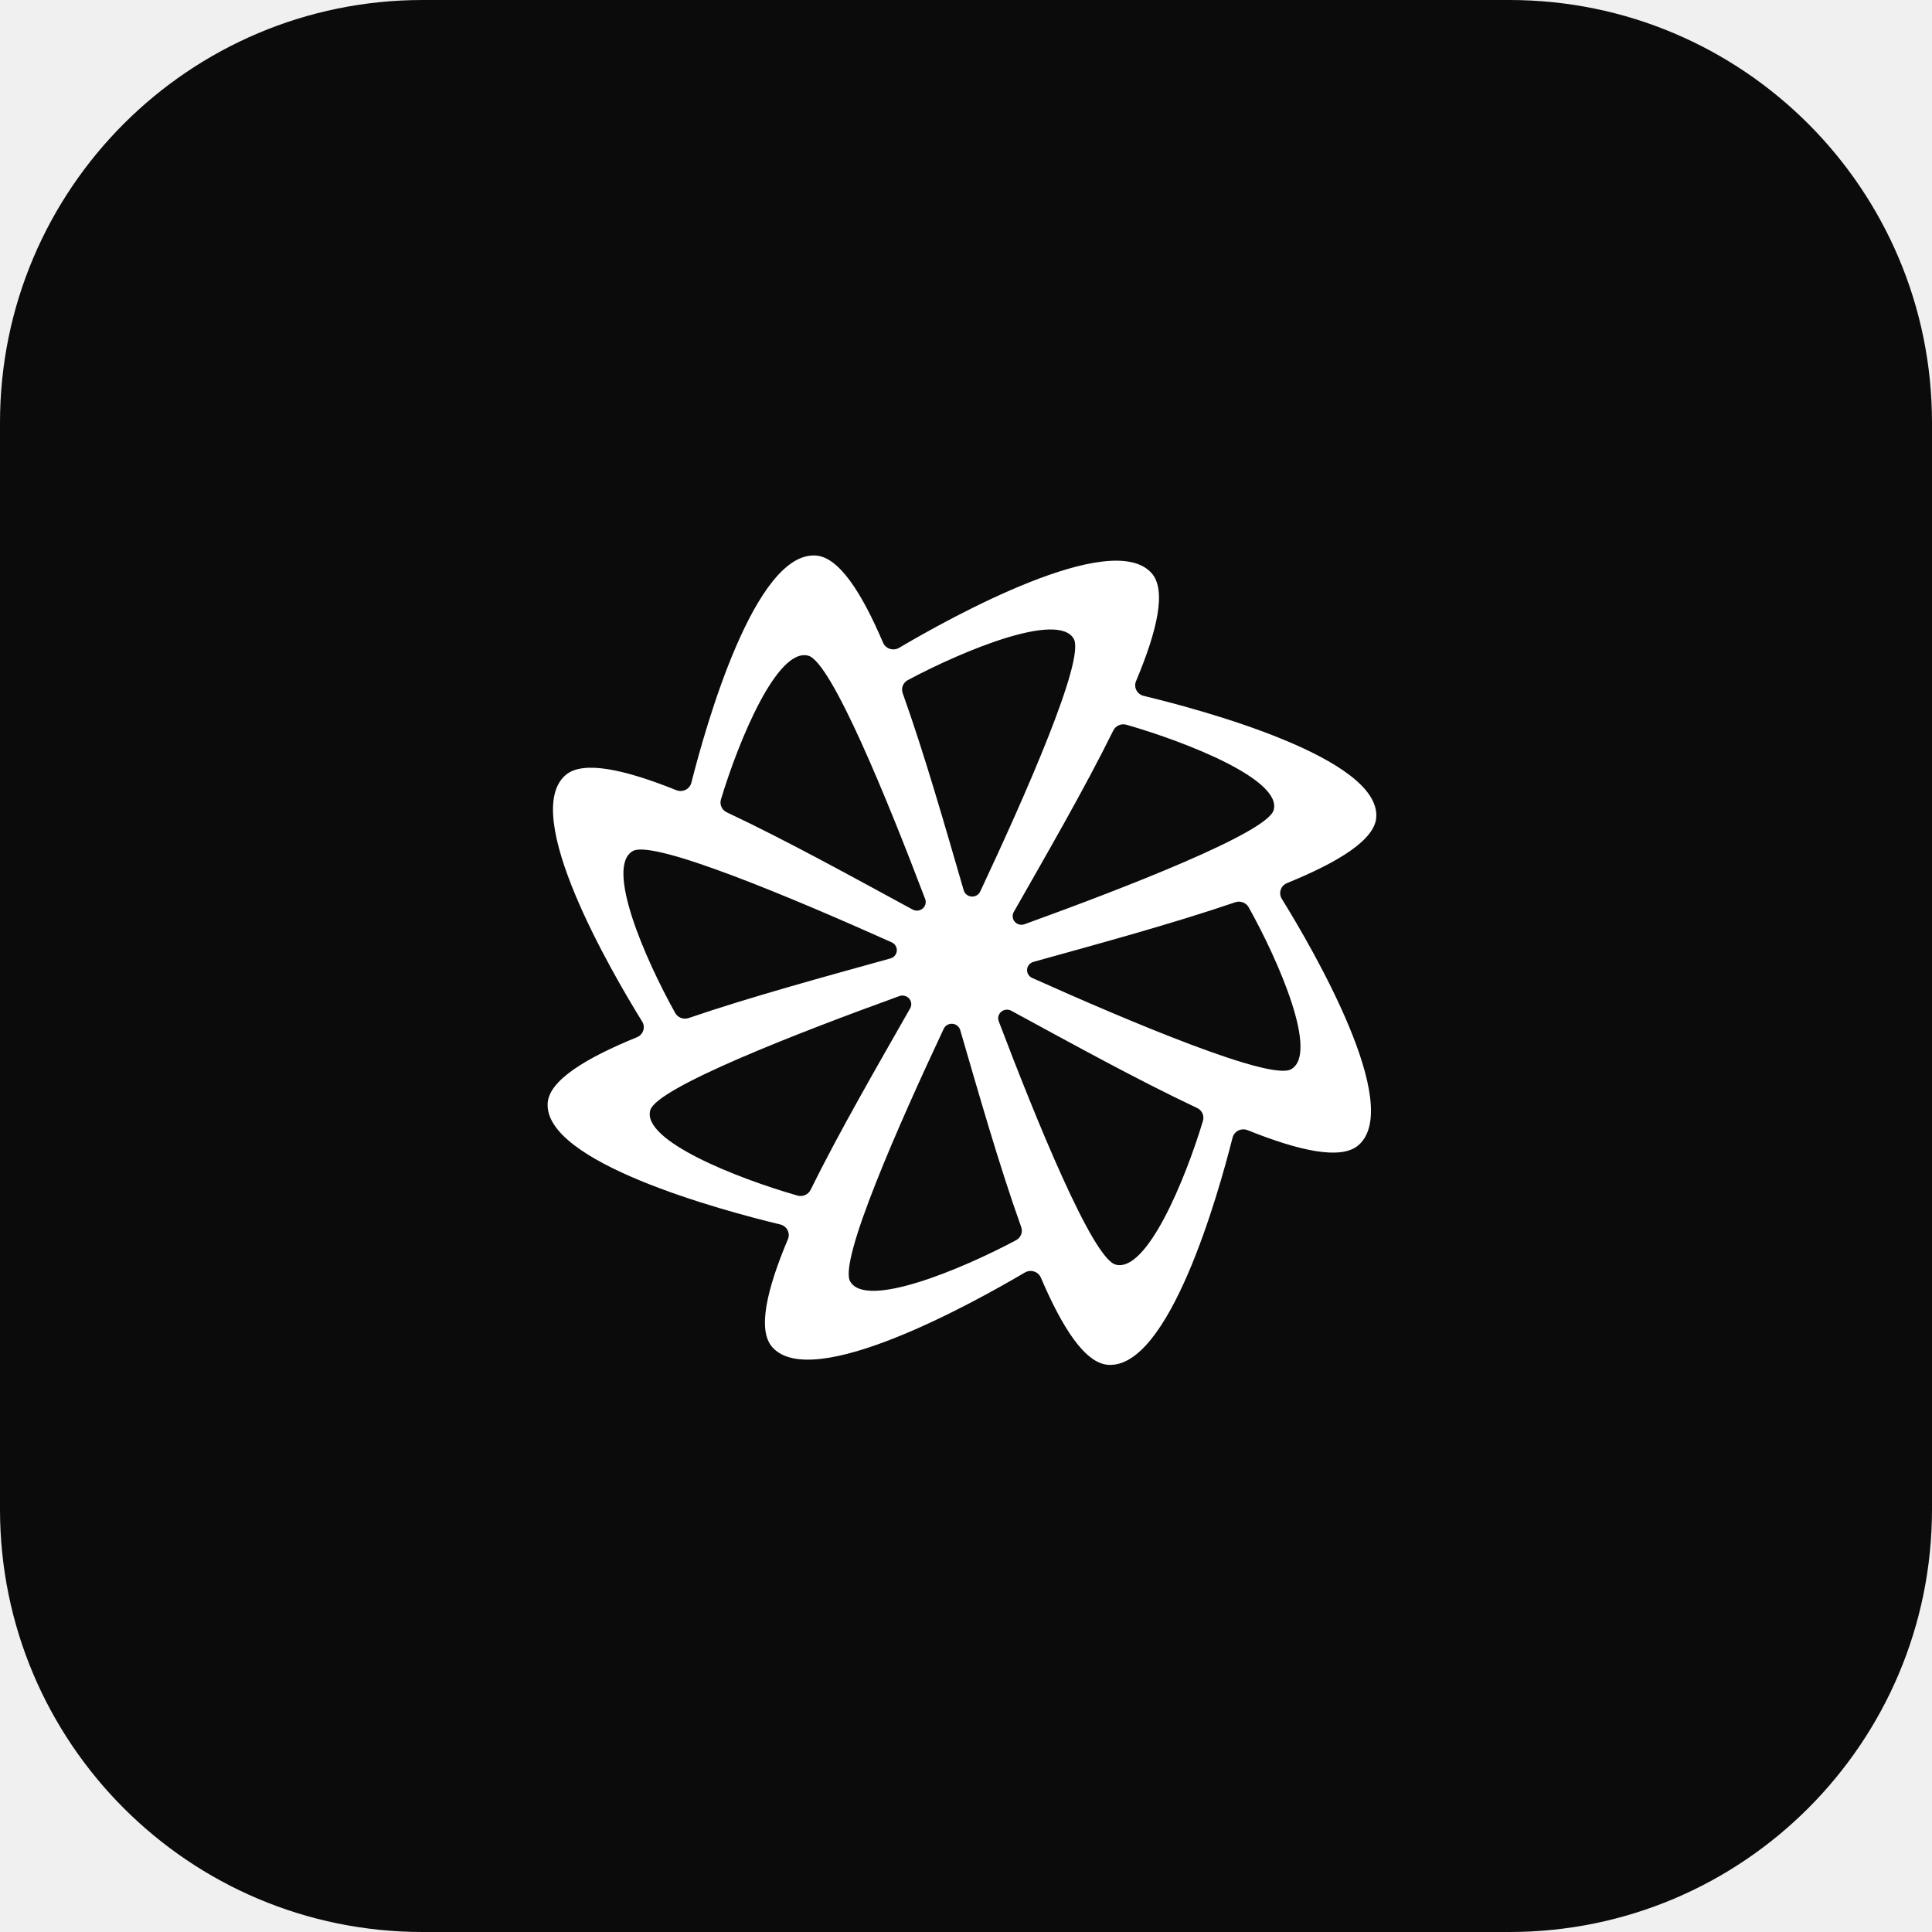
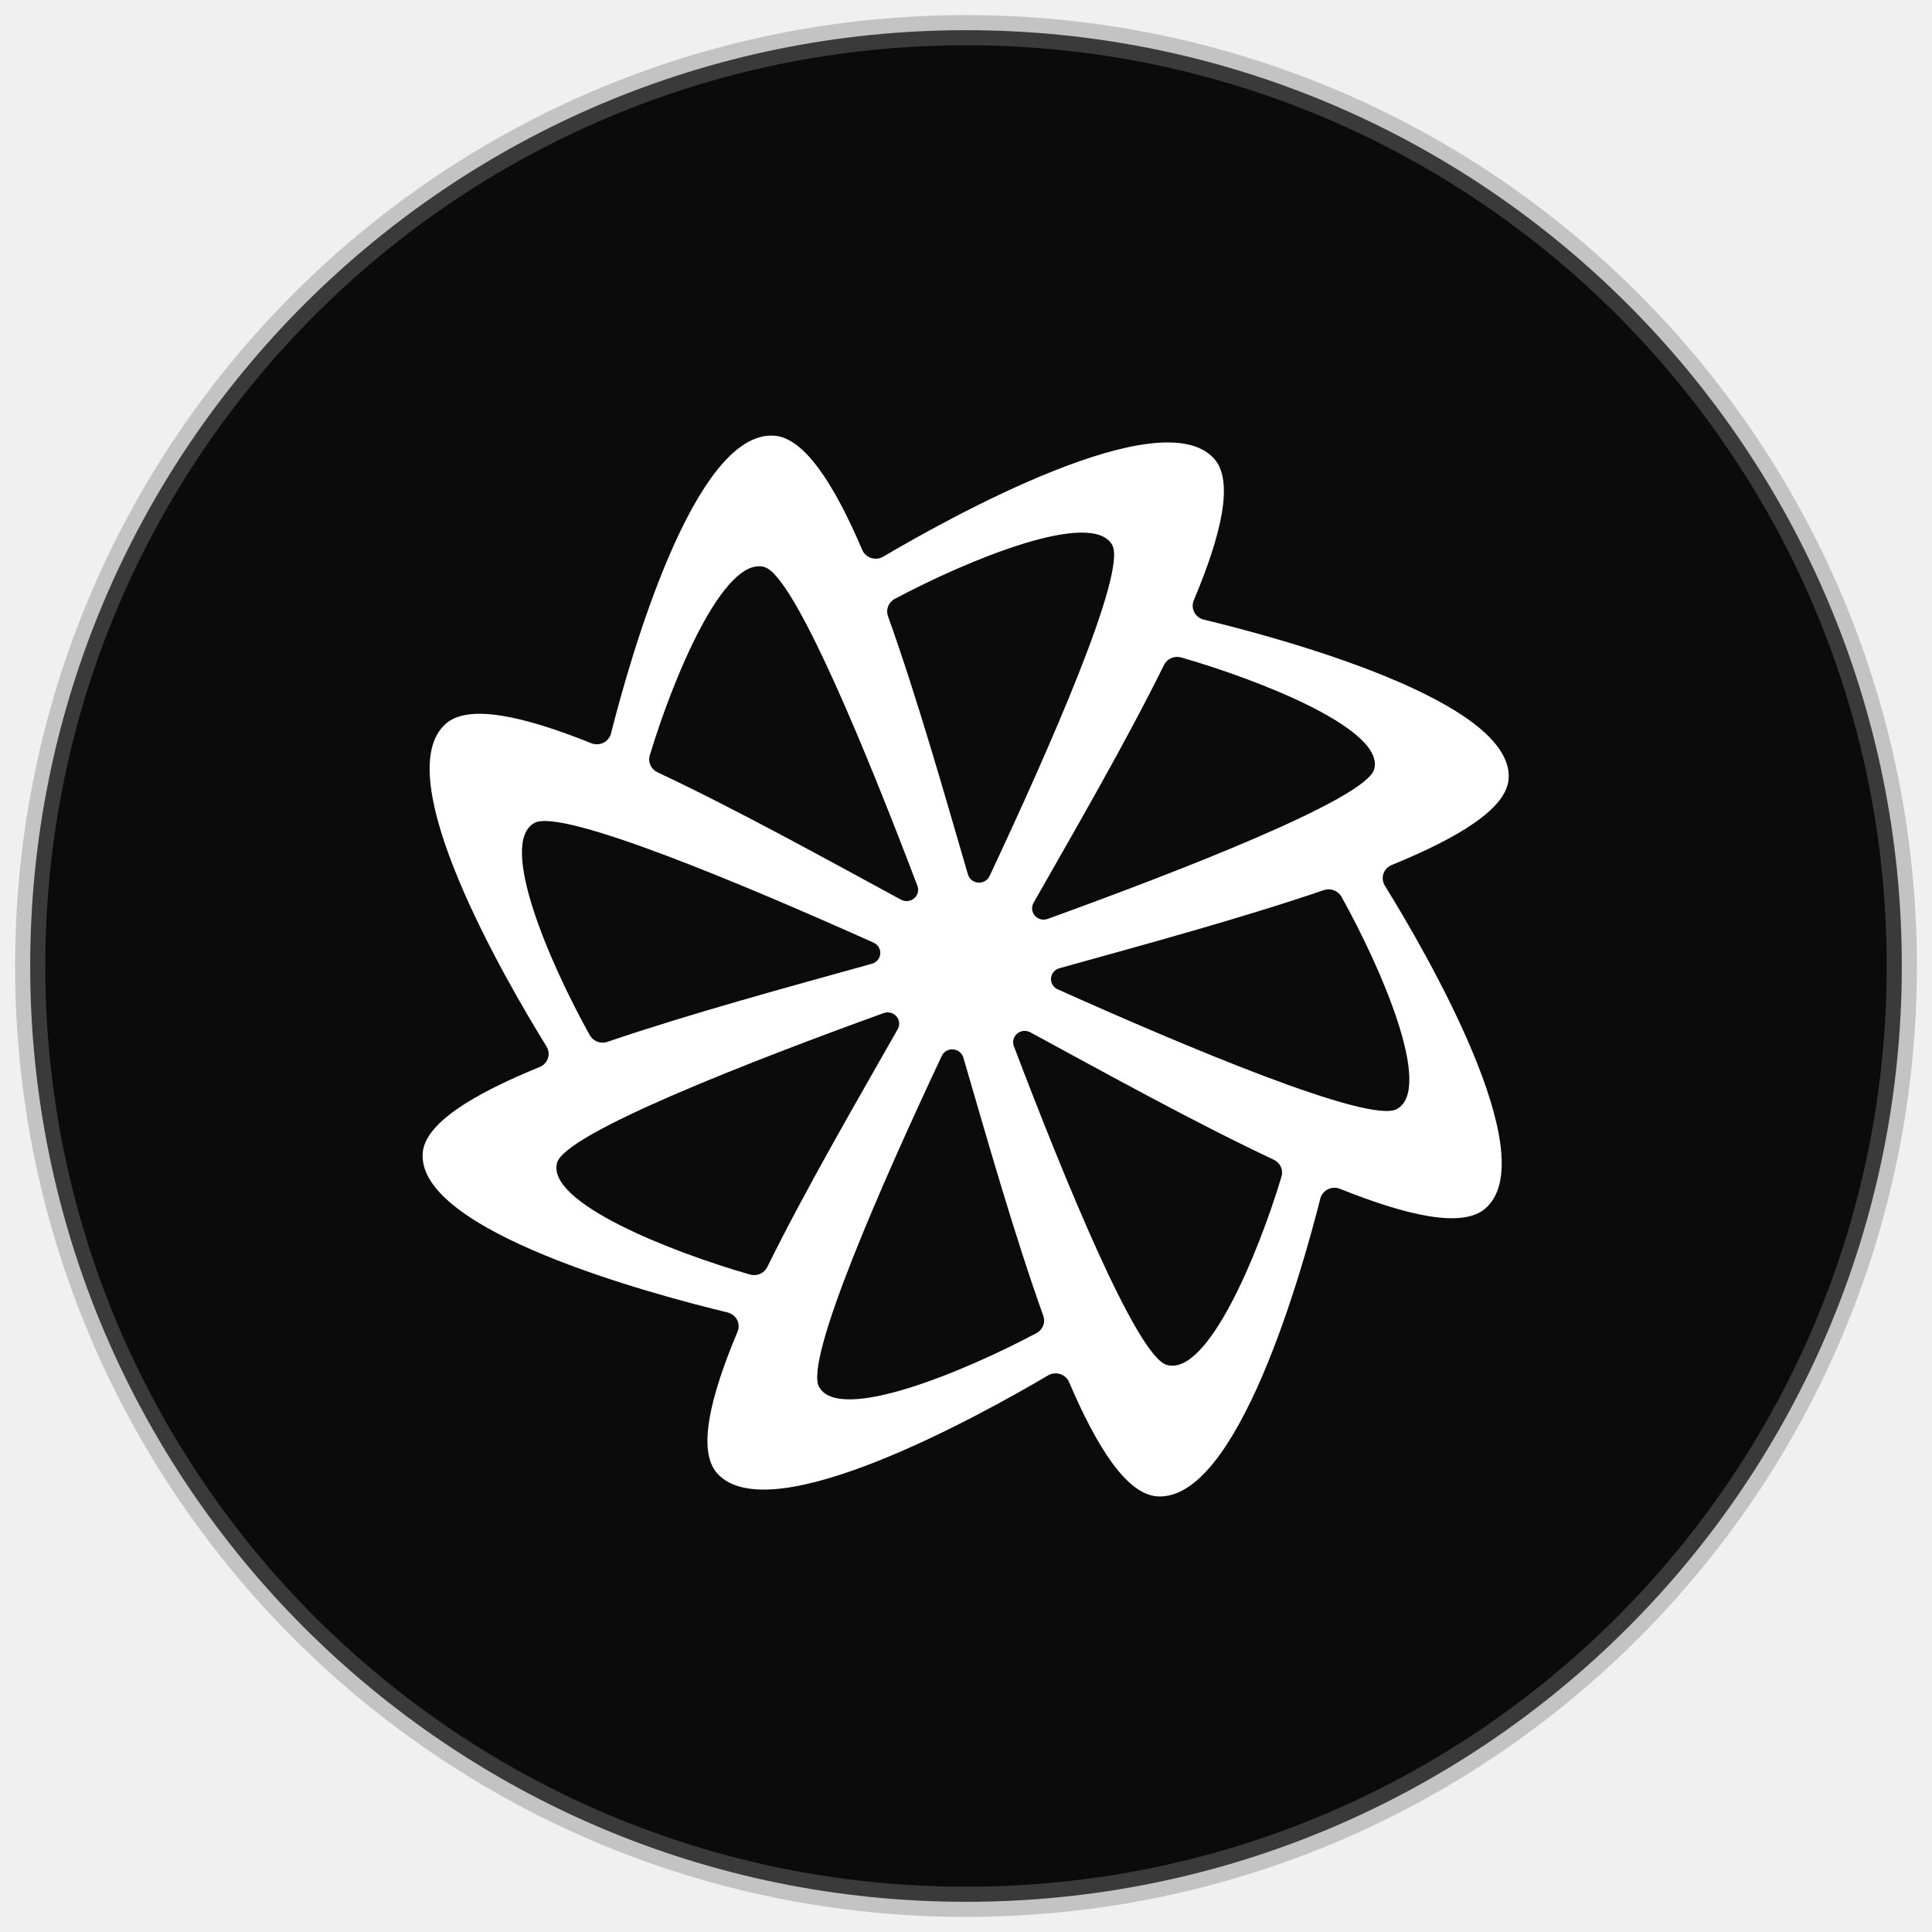
<svg xmlns="http://www.w3.org/2000/svg" viewBox="0 0 64 64" width="64" height="64" role="img">
-   <rect width="64" height="64" rx="14" fill="#0B0B0B" />
+   <circle cx="32" cy="32" r="31" fill="#0B0B0B" stroke="#808080" stroke-opacity="0.4" stroke-width="1" />
  <g fill="#ffffff">
-     <g transform="translate(10,10) scale(0.0866)">
+     <g transform="translate(3.33,3.42) scale(0.1135)">
      <path d="M321.997 150.712C321.401 150.568 320.844 150.299 320.363 149.925C319.883 149.551 319.491 149.08 319.215 148.544C318.938 148.008 318.783 147.42 318.76 146.821C318.738 146.22 318.848 145.624 319.084 145.07C327.226 125.716 330.819 110.23 325.021 103.747C309.666 86.547 248.085 120.749 228.451 132.333C227.925 132.642 227.337 132.837 226.728 132.903C226.118 132.969 225.501 132.906 224.918 132.719C224.336 132.531 223.801 132.223 223.351 131.815C222.902 131.407 222.548 130.909 222.313 130.356C214.06 111.043 205.384 97.609 196.589 97.027C173.279 95.469 154.491 162.187 148.991 183.932C148.844 184.515 148.57 185.06 148.188 185.528C147.805 185.998 147.323 186.381 146.775 186.651C146.227 186.921 145.626 187.072 145.012 187.094C144.399 187.116 143.788 187.009 143.221 186.778C123.406 178.825 107.545 175.316 100.914 180.98C83.305 195.978 118.315 256.126 130.175 275.304C130.492 275.816 130.692 276.391 130.76 276.987C130.829 277.582 130.765 278.186 130.573 278.755C130.381 279.325 130.065 279.847 129.647 280.286C129.228 280.725 128.718 281.07 128.15 281.298C108.384 289.359 94.631 297.834 94.027 306.424C92.439 329.192 160.74 347.544 183.01 352.916C183.605 353.061 184.16 353.33 184.64 353.704C185.118 354.077 185.509 354.548 185.785 355.083C186.061 355.618 186.215 356.205 186.237 356.803C186.26 357.402 186.151 357.998 185.916 358.551C177.773 377.905 174.181 393.398 179.979 399.874C195.334 417.074 256.921 382.877 276.556 371.293C277.081 370.984 277.67 370.789 278.28 370.722C278.889 370.655 279.507 370.717 280.09 370.905C280.673 371.093 281.207 371.402 281.657 371.81C282.106 372.219 282.46 372.717 282.694 373.271C290.947 392.578 299.616 406.012 308.417 406.601C331.728 408.153 350.516 341.44 356.009 319.688C356.157 319.106 356.432 318.562 356.816 318.094C357.2 317.625 357.682 317.243 358.231 316.974C358.779 316.705 359.381 316.554 359.995 316.533C360.608 316.511 361.219 316.619 361.786 316.85C381.601 324.803 397.455 328.304 404.093 322.648C421.702 307.65 386.684 247.495 374.825 228.317C374.51 227.804 374.312 227.229 374.245 226.634C374.177 226.039 374.242 225.436 374.434 224.868C374.626 224.299 374.941 223.777 375.358 223.338C375.775 222.899 376.284 222.552 376.85 222.323C396.623 214.261 410.376 205.786 410.973 197.196C412.568 174.428 344.26 156.078 321.997 150.712ZM295.254 128.885C299.734 136.73 276.646 189 259.474 225.561C259.186 226.172 258.715 226.682 258.121 227.024C257.528 227.365 256.842 227.521 256.155 227.47C255.468 227.419 254.814 227.164 254.28 226.739C253.746 226.314 253.358 225.739 253.169 225.093C246.234 201.322 238.306 173.392 229.824 149.683C229.491 148.752 229.508 147.736 229.871 146.817C230.235 145.897 230.921 145.133 231.808 144.662C252.989 133.363 289.234 118.358 295.254 128.885ZM193.746 135.355C202.589 137.807 224.103 190.714 238.424 228.426C238.664 229.056 238.699 229.742 238.527 230.393C238.354 231.044 237.983 231.627 237.461 232.065C236.939 232.503 236.292 232.775 235.608 232.844C234.923 232.913 234.234 232.775 233.632 232.45C211.501 220.453 185.694 206.159 162.529 195.253C161.622 194.823 160.901 194.093 160.493 193.192C160.085 192.292 160.018 191.279 160.303 190.335C167.12 167.736 181.865 132.069 193.746 135.355ZM126.652 210.04C134.676 205.664 188.197 228.216 225.621 244.989C226.248 245.269 226.771 245.73 227.12 246.31C227.47 246.889 227.629 247.56 227.577 248.23C227.524 248.901 227.264 249.54 226.828 250.062C226.393 250.582 225.805 250.962 225.143 251.147C200.813 257.921 172.211 265.664 147.937 273.949C146.985 274.272 145.946 274.255 145.007 273.9C144.067 273.545 143.286 272.876 142.805 272.011C131.257 251.322 115.867 215.92 126.652 210.04ZM133.275 309.188C135.779 300.551 189.952 279.537 228.562 265.548C229.207 265.315 229.91 265.28 230.576 265.448C231.243 265.617 231.84 265.98 232.288 266.49C232.736 266.999 233.015 267.631 233.085 268.299C233.155 268.968 233.015 269.641 232.682 270.23C220.392 291.846 205.758 317.053 194.592 339.672C194.156 340.561 193.409 341.269 192.486 341.668C191.563 342.068 190.525 342.134 189.557 341.853C166.42 335.235 129.905 320.792 133.275 309.188ZM209.739 374.722C205.252 366.884 228.347 314.608 245.519 278.054C245.806 277.442 246.279 276.931 246.872 276.59C247.465 276.249 248.151 276.093 248.838 276.144C249.525 276.194 250.179 276.45 250.713 276.875C251.247 277.3 251.634 277.874 251.824 278.521C258.759 302.285 266.686 330.222 275.169 353.932C275.499 354.862 275.481 355.877 275.117 356.795C274.752 357.713 274.064 358.475 273.178 358.945C252.004 370.223 215.752 385.256 209.76 374.722H209.739ZM311.247 368.252C302.397 365.807 280.883 312.894 266.562 275.182C266.322 274.55 266.285 273.862 266.458 273.21C266.63 272.559 267.003 271.974 267.526 271.536C268.049 271.097 268.697 270.826 269.382 270.758C270.068 270.69 270.759 270.83 271.361 271.157C293.485 283.154 319.299 297.455 342.457 308.362C343.366 308.789 344.089 309.519 344.497 310.42C344.905 311.321 344.971 312.335 344.683 313.28C337.872 335.912 323.128 371.544 311.247 368.252ZM378.341 293.566C370.31 297.949 316.795 275.391 279.365 258.618C278.738 258.338 278.215 257.877 277.866 257.297C277.516 256.718 277.357 256.047 277.409 255.377C277.461 254.706 277.722 254.067 278.158 253.546C278.593 253.025 279.181 252.646 279.843 252.461C304.18 245.687 332.775 237.943 357.049 229.658C358.003 229.335 359.043 229.353 359.984 229.709C360.925 230.065 361.706 230.737 362.188 231.603C373.729 252.285 389.119 287.693 378.341 293.566ZM371.718 194.419C369.207 203.063 315.041 224.077 276.431 238.066C275.784 238.3 275.08 238.335 274.413 238.167C273.746 237.999 273.148 237.635 272.698 237.124C272.249 236.613 271.972 235.98 271.903 235.31C271.833 234.641 271.975 233.966 272.311 233.377C284.594 211.768 299.228 186.554 310.394 163.935C310.833 163.048 311.58 162.343 312.502 161.945C313.425 161.546 314.462 161.481 315.429 161.76C338.566 168.413 375.081 182.815 371.718 194.419Z" />
    </g>
  </g>
</svg>
